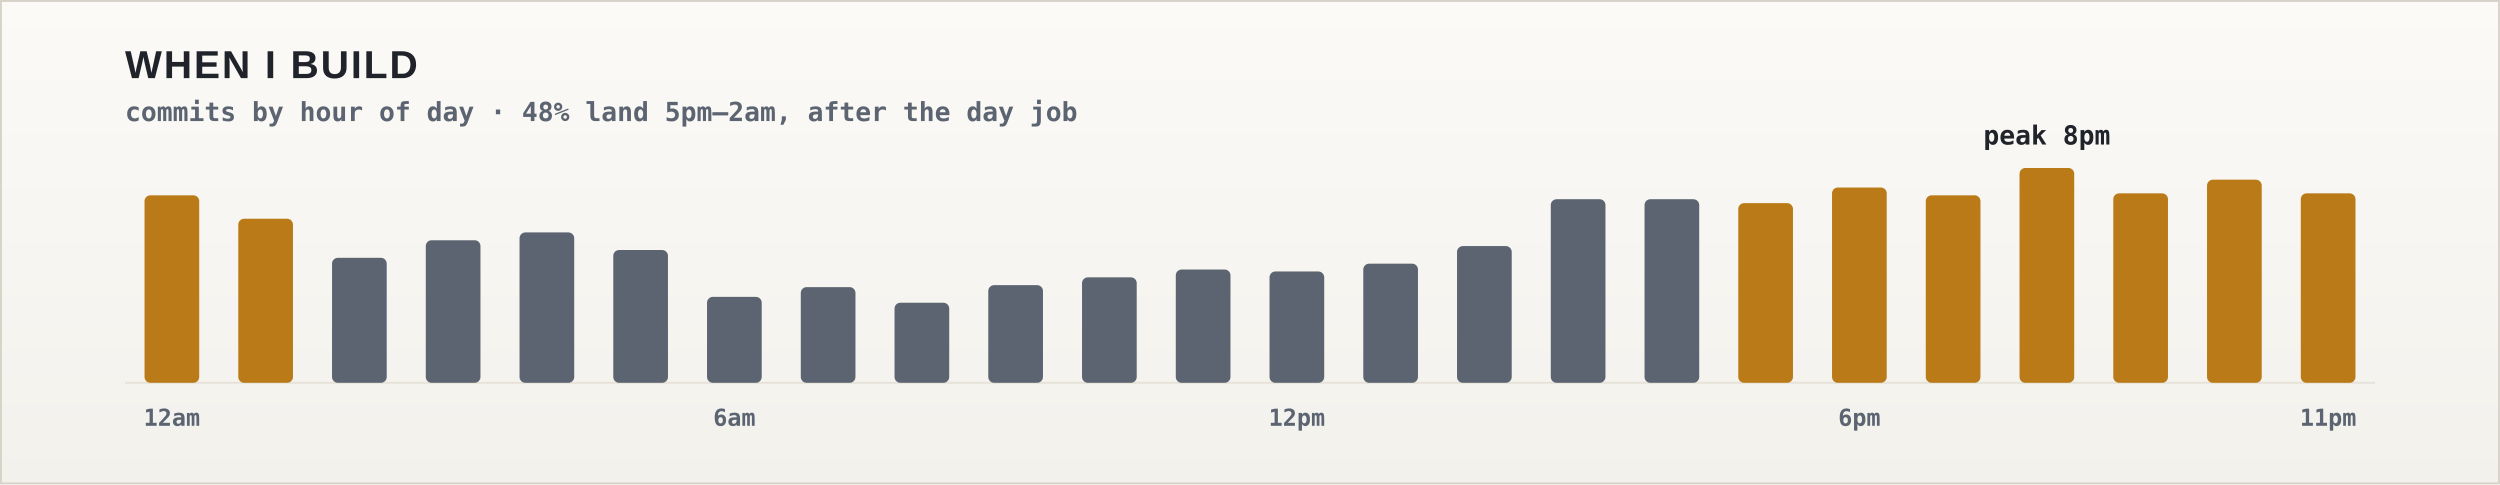
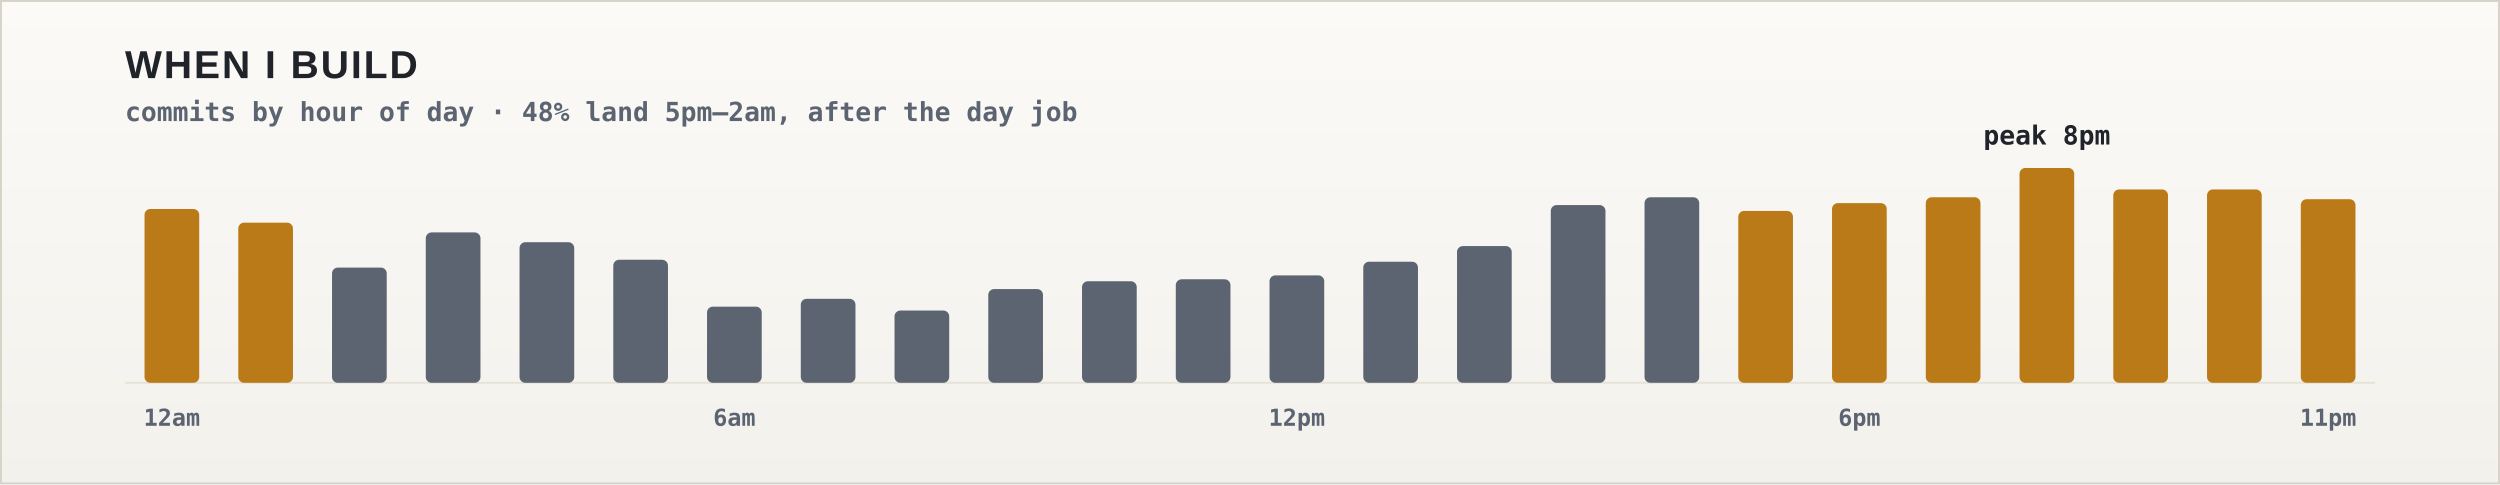
<svg xmlns="http://www.w3.org/2000/svg" width="1280" height="248" viewBox="0 0 1280 248" role="img" aria-label="Commits by hour of day: 48 percent land between 5pm and 2am, peaking at 20:00">
  <defs>
    <linearGradient id="g" x1="0" y1="0" x2="0" y2="1">
      <stop offset="0" stop-color="#fbfaf7" />
      <stop offset="1" stop-color="#f3f1ec" />
    </linearGradient>
  </defs>
  <rect width="1280" height="248" fill="url(#g)" />
  <rect x="0.5" y="0.5" width="1279" height="247" fill="none" stroke="#d8d3c8" />
  <text x="64" y="40" font-family="Avenir Next, Helvetica Neue, Arial, sans-serif" font-size="20" font-weight="700" letter-spacing="1" fill="#20242a">WHEN I BUILD</text>
  <text x="64" y="62" font-family="SF Mono, Menlo, Consolas, monospace" font-size="13.5" font-weight="600" fill="#5b6470">commits by hour of day · 48% land 5pm–2am, after the day job</text>
  <line x1="64" y1="196" x2="1216" y2="196" stroke="#e6e2d9" />
-   <rect x="74" y="100" width="28" height="96" rx="3" fill="#b97a17" />
-   <rect x="122" y="112" width="28" height="84" rx="3" fill="#b97a17" />
-   <rect x="170" y="132" width="28" height="64" rx="3" fill="#5b6470" />
-   <rect x="218" y="123" width="28" height="73" rx="3" fill="#5b6470" />
-   <rect x="266" y="119" width="28" height="77" rx="3" fill="#5b6470" />
-   <rect x="314" y="128" width="28" height="68" rx="3" fill="#5b6470" />
-   <rect x="362" y="152" width="28" height="44" rx="3" fill="#5b6470" />
-   <rect x="410" y="147" width="28" height="49" rx="3" fill="#5b6470" />
-   <rect x="458" y="155" width="28" height="41" rx="3" fill="#5b6470" />
-   <rect x="506" y="146" width="28" height="50" rx="3" fill="#5b6470" />
-   <rect x="554" y="142" width="28" height="54" rx="3" fill="#5b6470" />
-   <rect x="602" y="138" width="28" height="58" rx="3" fill="#5b6470" />
-   <rect x="650" y="139" width="28" height="57" rx="3" fill="#5b6470" />
-   <rect x="698" y="135" width="28" height="61" rx="3" fill="#5b6470" />
+   <rect x="74" y="107" width="28" height="89" rx="3" fill="#b97a17" />
+   <rect x="122" y="114" width="28" height="82" rx="3" fill="#b97a17" />
+   <rect x="170" y="137" width="28" height="59" rx="3" fill="#5b6470" />
+   <rect x="218" y="119" width="28" height="77" rx="3" fill="#5b6470" />
+   <rect x="266" y="124" width="28" height="72" rx="3" fill="#5b6470" />
+   <rect x="314" y="133" width="28" height="63" rx="3" fill="#5b6470" />
+   <rect x="362" y="157" width="28" height="39" rx="3" fill="#5b6470" />
+   <rect x="410" y="153" width="28" height="43" rx="3" fill="#5b6470" />
+   <rect x="458" y="159" width="28" height="37" rx="3" fill="#5b6470" />
+   <rect x="506" y="148" width="28" height="48" rx="3" fill="#5b6470" />
+   <rect x="554" y="144" width="28" height="52" rx="3" fill="#5b6470" />
+   <rect x="602" y="143" width="28" height="53" rx="3" fill="#5b6470" />
+   <rect x="650" y="141" width="28" height="55" rx="3" fill="#5b6470" />
+   <rect x="698" y="134" width="28" height="62" rx="3" fill="#5b6470" />
  <rect x="746" y="126" width="28" height="70" rx="3" fill="#5b6470" />
-   <rect x="794" y="102" width="28" height="94" rx="3" fill="#5b6470" />
-   <rect x="842" y="102" width="28" height="94" rx="3" fill="#5b6470" />
-   <rect x="890" y="104" width="28" height="92" rx="3" fill="#b97a17" />
-   <rect x="938" y="96" width="28" height="100" rx="3" fill="#b97a17" />
-   <rect x="986" y="100" width="28" height="96" rx="3" fill="#b97a17" />
+   <rect x="794" y="105" width="28" height="91" rx="3" fill="#5b6470" />
+   <rect x="842" y="101" width="28" height="95" rx="3" fill="#5b6470" />
+   <rect x="890" y="108" width="28" height="88" rx="3" fill="#b97a17" />
+   <rect x="938" y="104" width="28" height="92" rx="3" fill="#b97a17" />
+   <rect x="986" y="101" width="28" height="95" rx="3" fill="#b97a17" />
  <rect x="1034" y="86" width="28" height="110" rx="3" fill="#b97a17" />
-   <rect x="1082" y="99" width="28" height="97" rx="3" fill="#b97a17" />
-   <rect x="1130" y="92" width="28" height="104" rx="3" fill="#b97a17" />
-   <rect x="1178" y="99" width="28" height="97" rx="3" fill="#b97a17" />
+   <rect x="1082" y="97" width="28" height="99" rx="3" fill="#b97a17" />
+   <rect x="1130" y="97" width="28" height="99" rx="3" fill="#b97a17" />
+   <rect x="1178" y="102" width="28" height="94" rx="3" fill="#b97a17" />
  <text x="88" y="218" font-family="SF Mono, Menlo, Consolas, monospace" font-size="12" font-weight="600" fill="#5b6470" text-anchor="middle">12am</text>
  <text x="376" y="218" font-family="SF Mono, Menlo, Consolas, monospace" font-size="12" font-weight="600" fill="#5b6470" text-anchor="middle">6am</text>
  <text x="664" y="218" font-family="SF Mono, Menlo, Consolas, monospace" font-size="12" font-weight="600" fill="#5b6470" text-anchor="middle">12pm</text>
  <text x="952" y="218" font-family="SF Mono, Menlo, Consolas, monospace" font-size="12" font-weight="600" fill="#5b6470" text-anchor="middle">6pm</text>
  <text x="1192" y="218" font-family="SF Mono, Menlo, Consolas, monospace" font-size="12" font-weight="600" fill="#5b6470" text-anchor="middle">11pm</text>
  <text x="1048" y="74" font-family="SF Mono, Menlo, Consolas, monospace" font-size="13.5" font-weight="700" fill="#20242a" text-anchor="middle">peak 8pm</text>
</svg>
